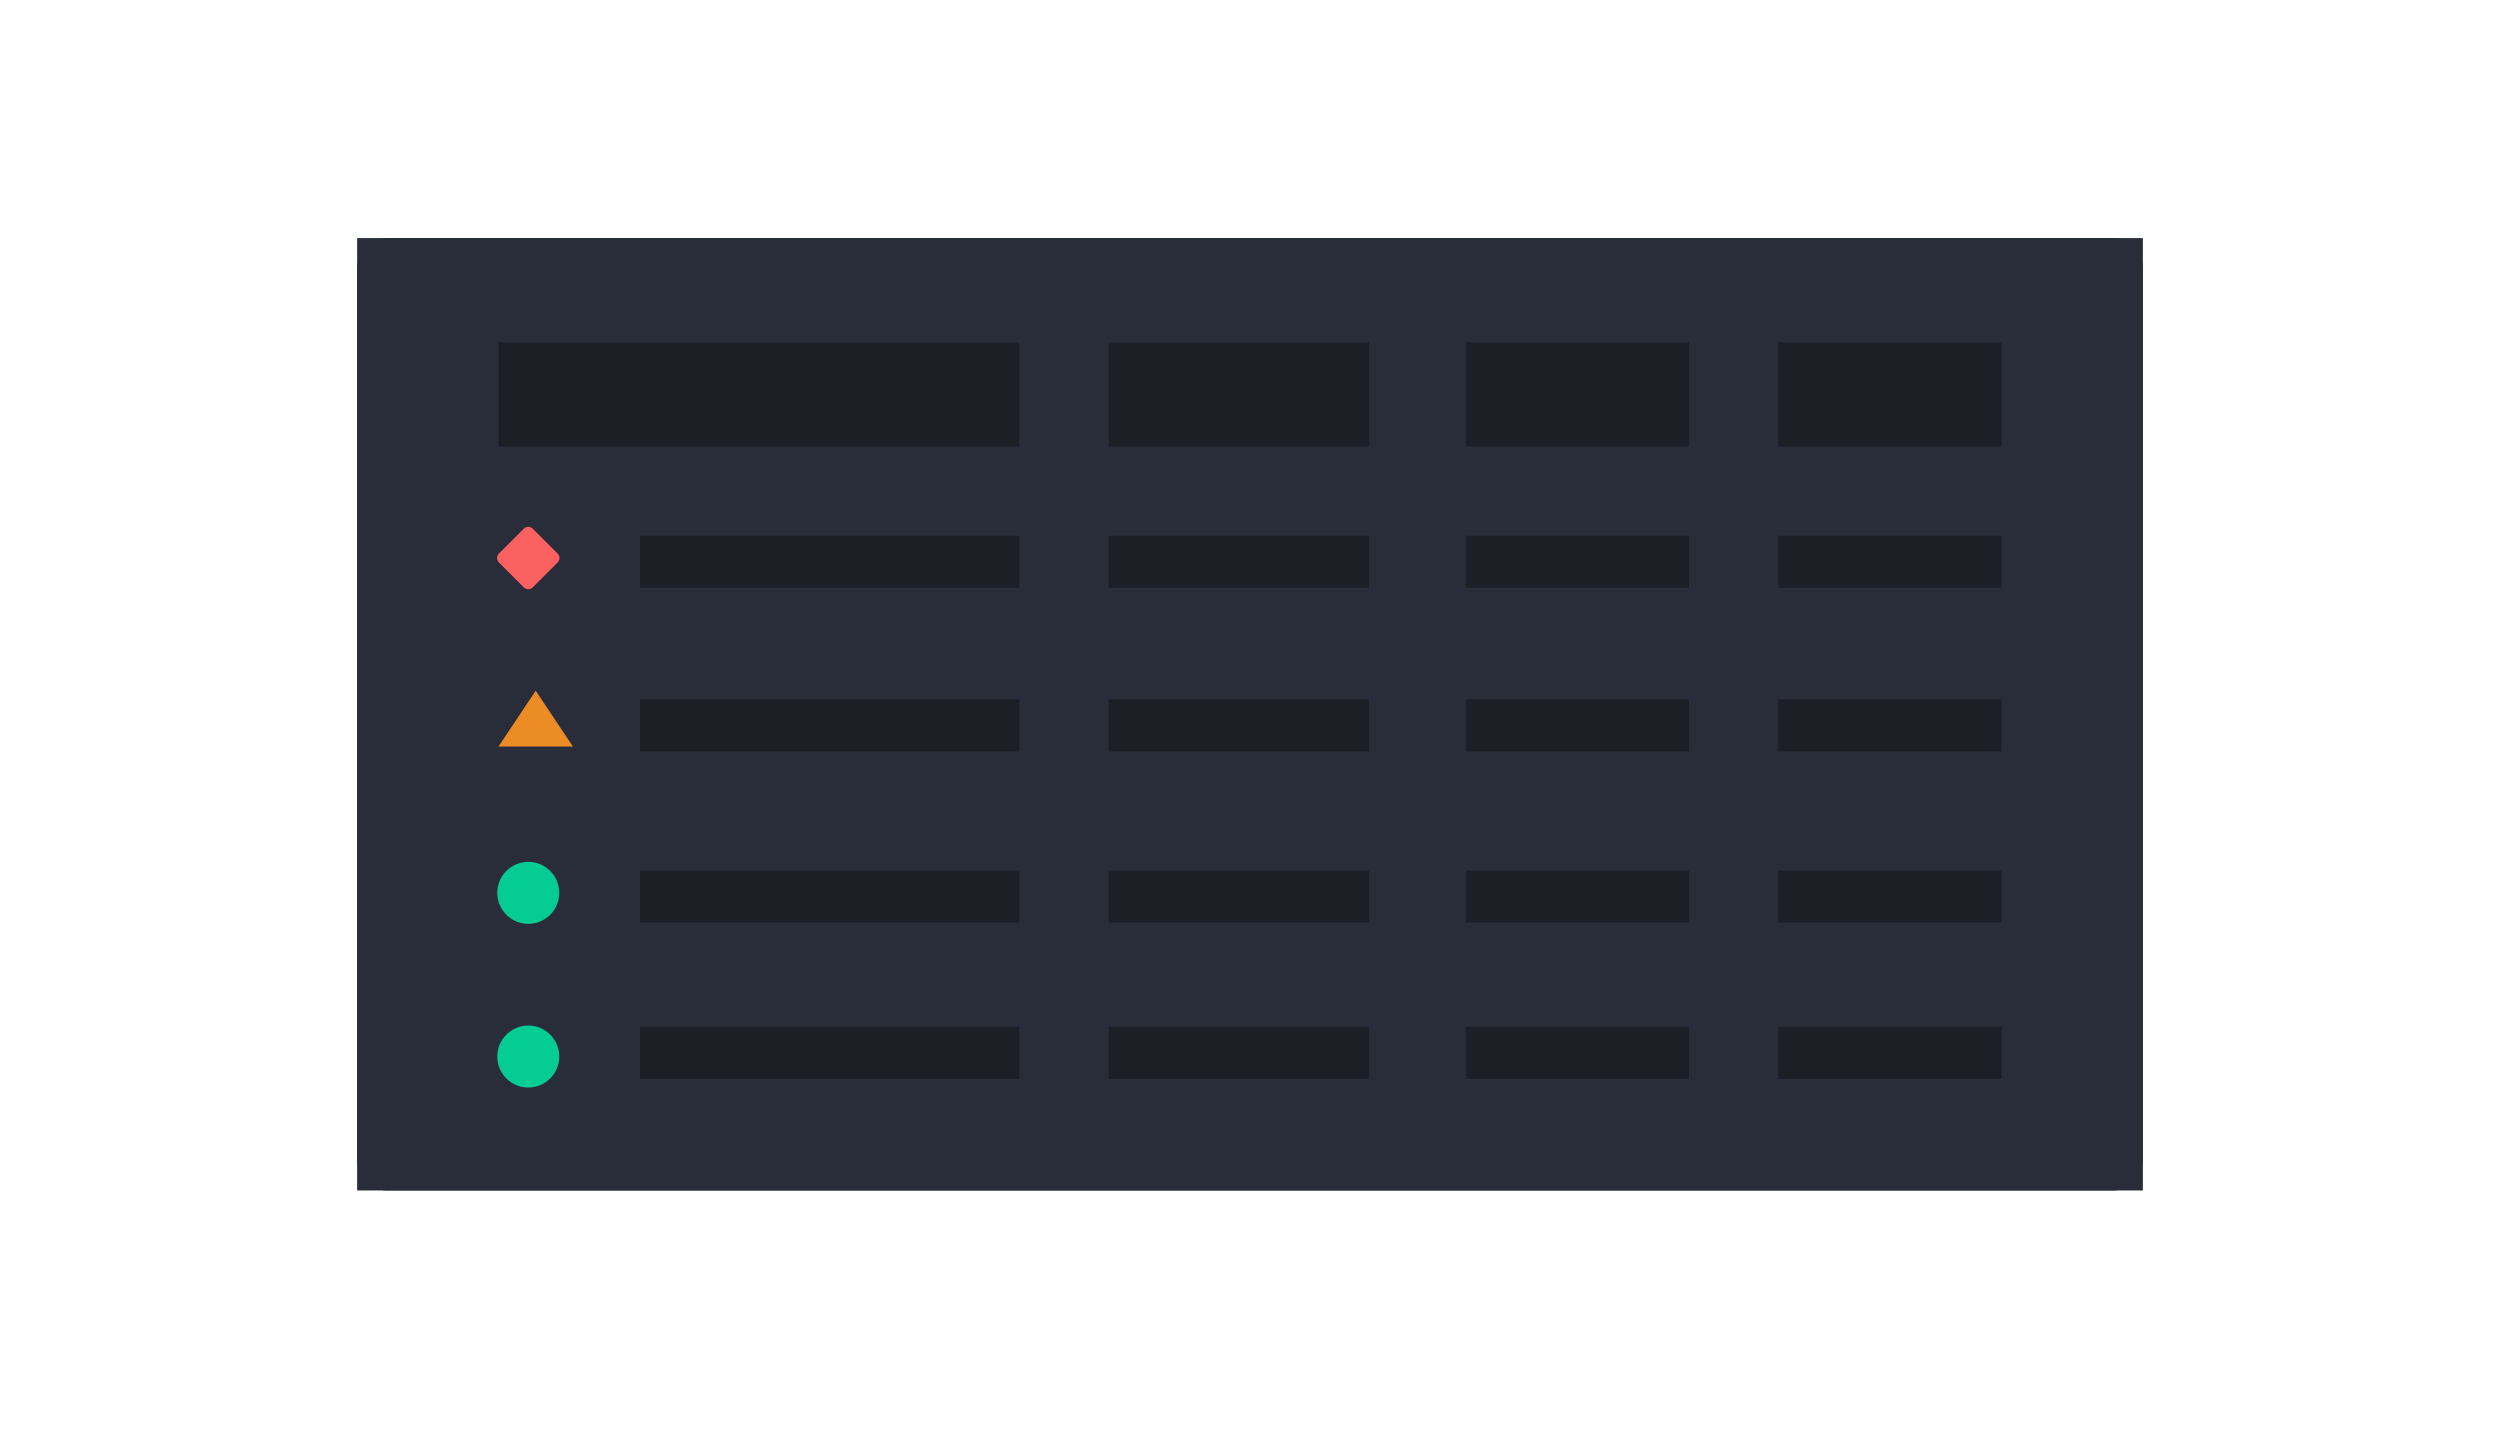
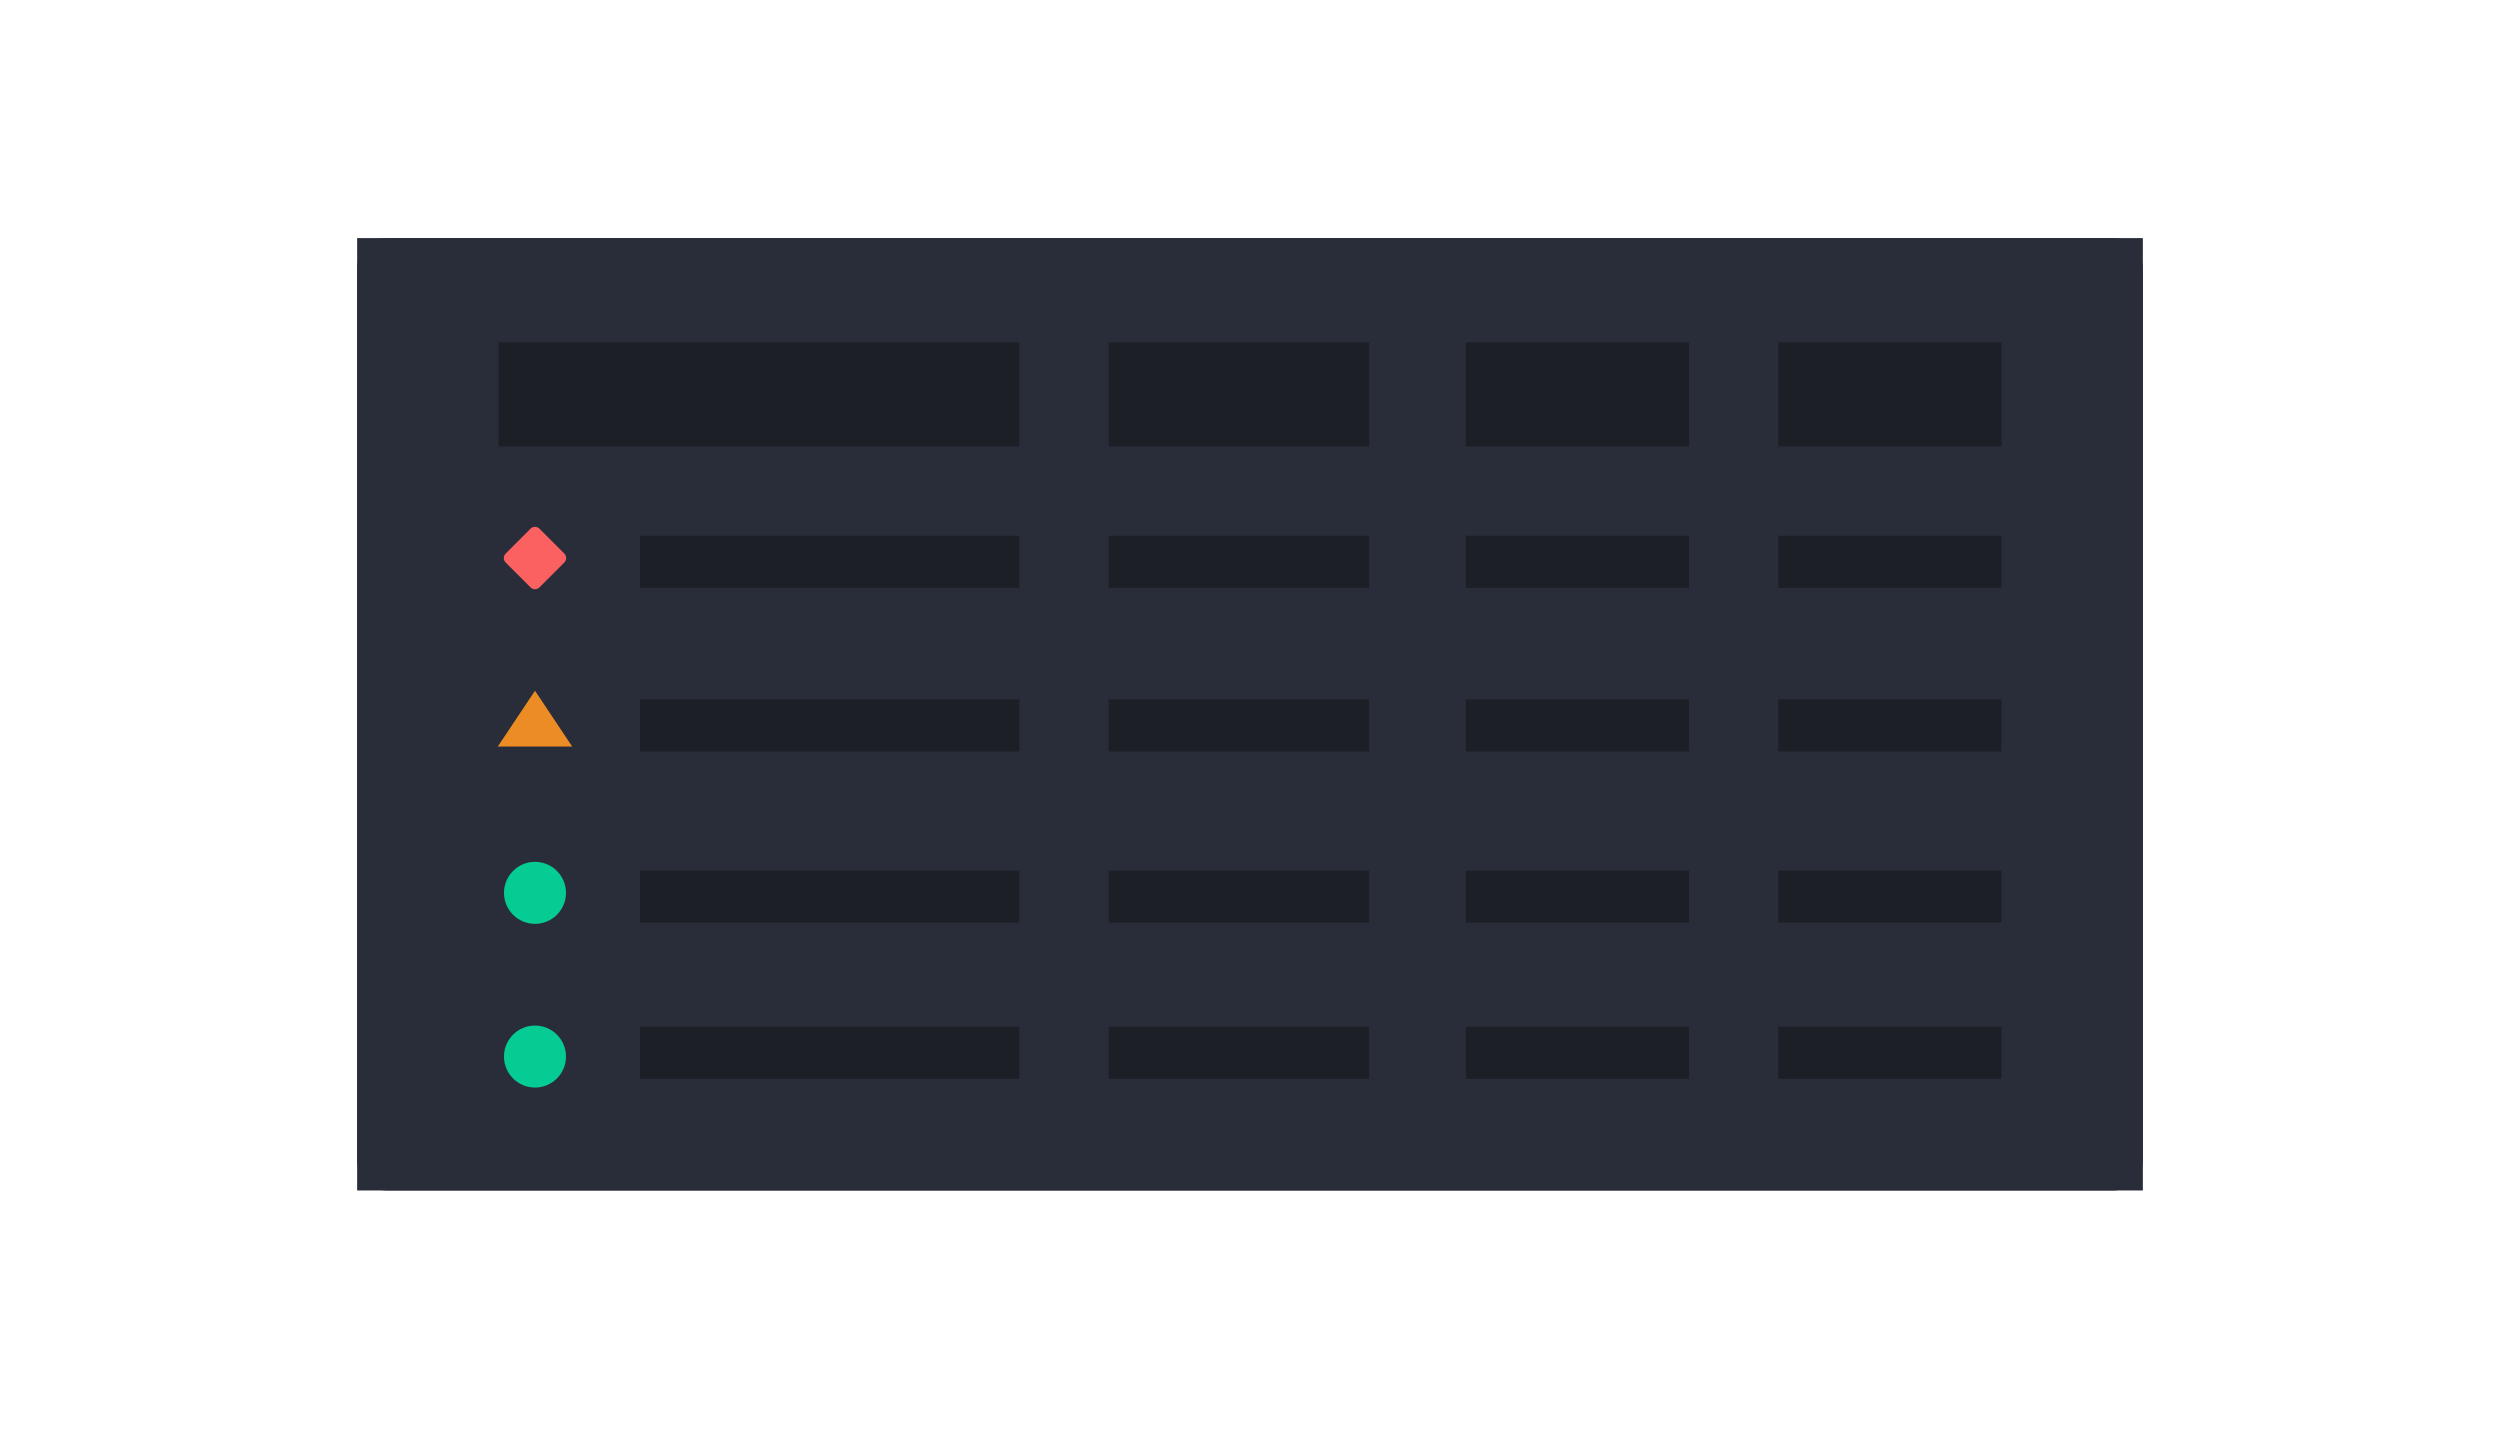
<svg xmlns="http://www.w3.org/2000/svg" width="336" height="192" viewBox="0 0 336 192" fill="none">
  <rect width="240" height="128" transform="translate(48 32)" fill="#292D3A" />
  <path d="M48 36C48 33.791 49.791 32 52 32H284C286.209 32 288 33.791 288 36V156C288 158.209 286.209 160 284 160H52C49.791 160 48 158.209 48 156V36Z" fill="#292D3A" />
-   <path fill-rule="evenodd" clip-rule="evenodd" d="M71.594 71.053C71.266 70.725 70.736 70.723 70.406 71.053L67.053 74.406C66.725 74.734 66.723 75.264 67.053 75.594L70.406 78.947C70.734 79.275 71.264 79.277 71.594 78.947L74.948 75.594C75.275 75.266 75.278 74.736 74.948 74.406L71.594 71.053Z" fill="#FC6161" />
-   <path fill-rule="evenodd" clip-rule="evenodd" d="M72 92.833L77 100.333H67L72 92.833Z" fill="#EC8C25" />
-   <path d="M71 146.167C73.301 146.167 75.167 144.301 75.167 142C75.167 139.699 73.301 137.833 71 137.833C68.699 137.833 66.834 139.699 66.834 142C66.834 144.301 68.699 146.167 71 146.167Z" fill="#05CC93" />
-   <path d="M71 124.167C73.301 124.167 75.167 122.301 75.167 120C75.167 117.699 73.301 115.833 71 115.833C68.699 115.833 66.834 117.699 66.834 120C66.834 122.301 68.699 124.167 71 124.167Z" fill="#05CC93" />
+   <path fill-rule="evenodd" clip-rule="evenodd" d="M72.497 71.053C72.169 70.725 71.639 70.723 71.309 71.053L67.956 74.406C67.628 74.734 67.626 75.264 67.956 75.594L71.309 78.947C71.637 79.275 72.167 79.277 72.497 78.947L75.85 75.594C76.178 75.266 76.18 74.736 75.85 74.406L72.497 71.053Z" fill="#FC6161" />
+   <path fill-rule="evenodd" clip-rule="evenodd" d="M71.903 92.833L76.903 100.333H66.903L71.903 92.833Z" fill="#EC8C25" />
+   <path d="M71.903 146.167C74.204 146.167 76.07 144.301 76.07 142C76.07 139.699 74.204 137.833 71.903 137.833C69.602 137.833 67.736 139.699 67.736 142C67.736 144.301 69.602 146.167 71.903 146.167Z" fill="#05CC93" />
+   <path d="M71.903 124.167C74.204 124.167 76.07 122.301 76.07 120C76.07 117.699 74.204 115.833 71.903 115.833C69.602 115.833 67.736 117.699 67.736 120C67.736 122.301 69.602 124.167 71.903 124.167Z" fill="#05CC93" />
  <path d="M137 46H67V60H137V46Z" fill="#1D1F27" />
  <path d="M227 46H197V60H227V46Z" fill="#1D1F27" />
  <path d="M269 46H239V60H269V46Z" fill="#1D1F27" />
  <path d="M184 46H149V60H184V46Z" fill="#1D1F27" />
  <path d="M137 72H86V79H137V72Z" fill="#1D1F27" />
  <path d="M269 72H239V79H269V72Z" fill="#1D1F27" />
  <path d="M184 72H149V79H184V72Z" fill="#1D1F27" />
  <path d="M137 94H86V101H137V94Z" fill="#1D1F27" />
  <path d="M269 94H239V101H269V94Z" fill="#1D1F27" />
  <path d="M184 94H149V101H184V94Z" fill="#1D1F27" />
  <path d="M137 117H86V124H137V117Z" fill="#1D1F27" />
  <path d="M269 117H239V124H269V117Z" fill="#1D1F27" />
  <path d="M184 117H149V124H184V117Z" fill="#1D1F27" />
  <path d="M137 138H86V145H137V138Z" fill="#1D1F27" />
  <path d="M269 138H239V145H269V138Z" fill="#1D1F27" />
  <path d="M184 138H149V145H184V138Z" fill="#1D1F27" />
  <path d="M227 72H197V79H227V72Z" fill="#1D1F27" />
  <path d="M227 94H197V101H227V94Z" fill="#1D1F27" />
  <path d="M227 117H197V124H227V117Z" fill="#1D1F27" />
  <path d="M227 138H197V145H227V138Z" fill="#1D1F27" />
</svg>
